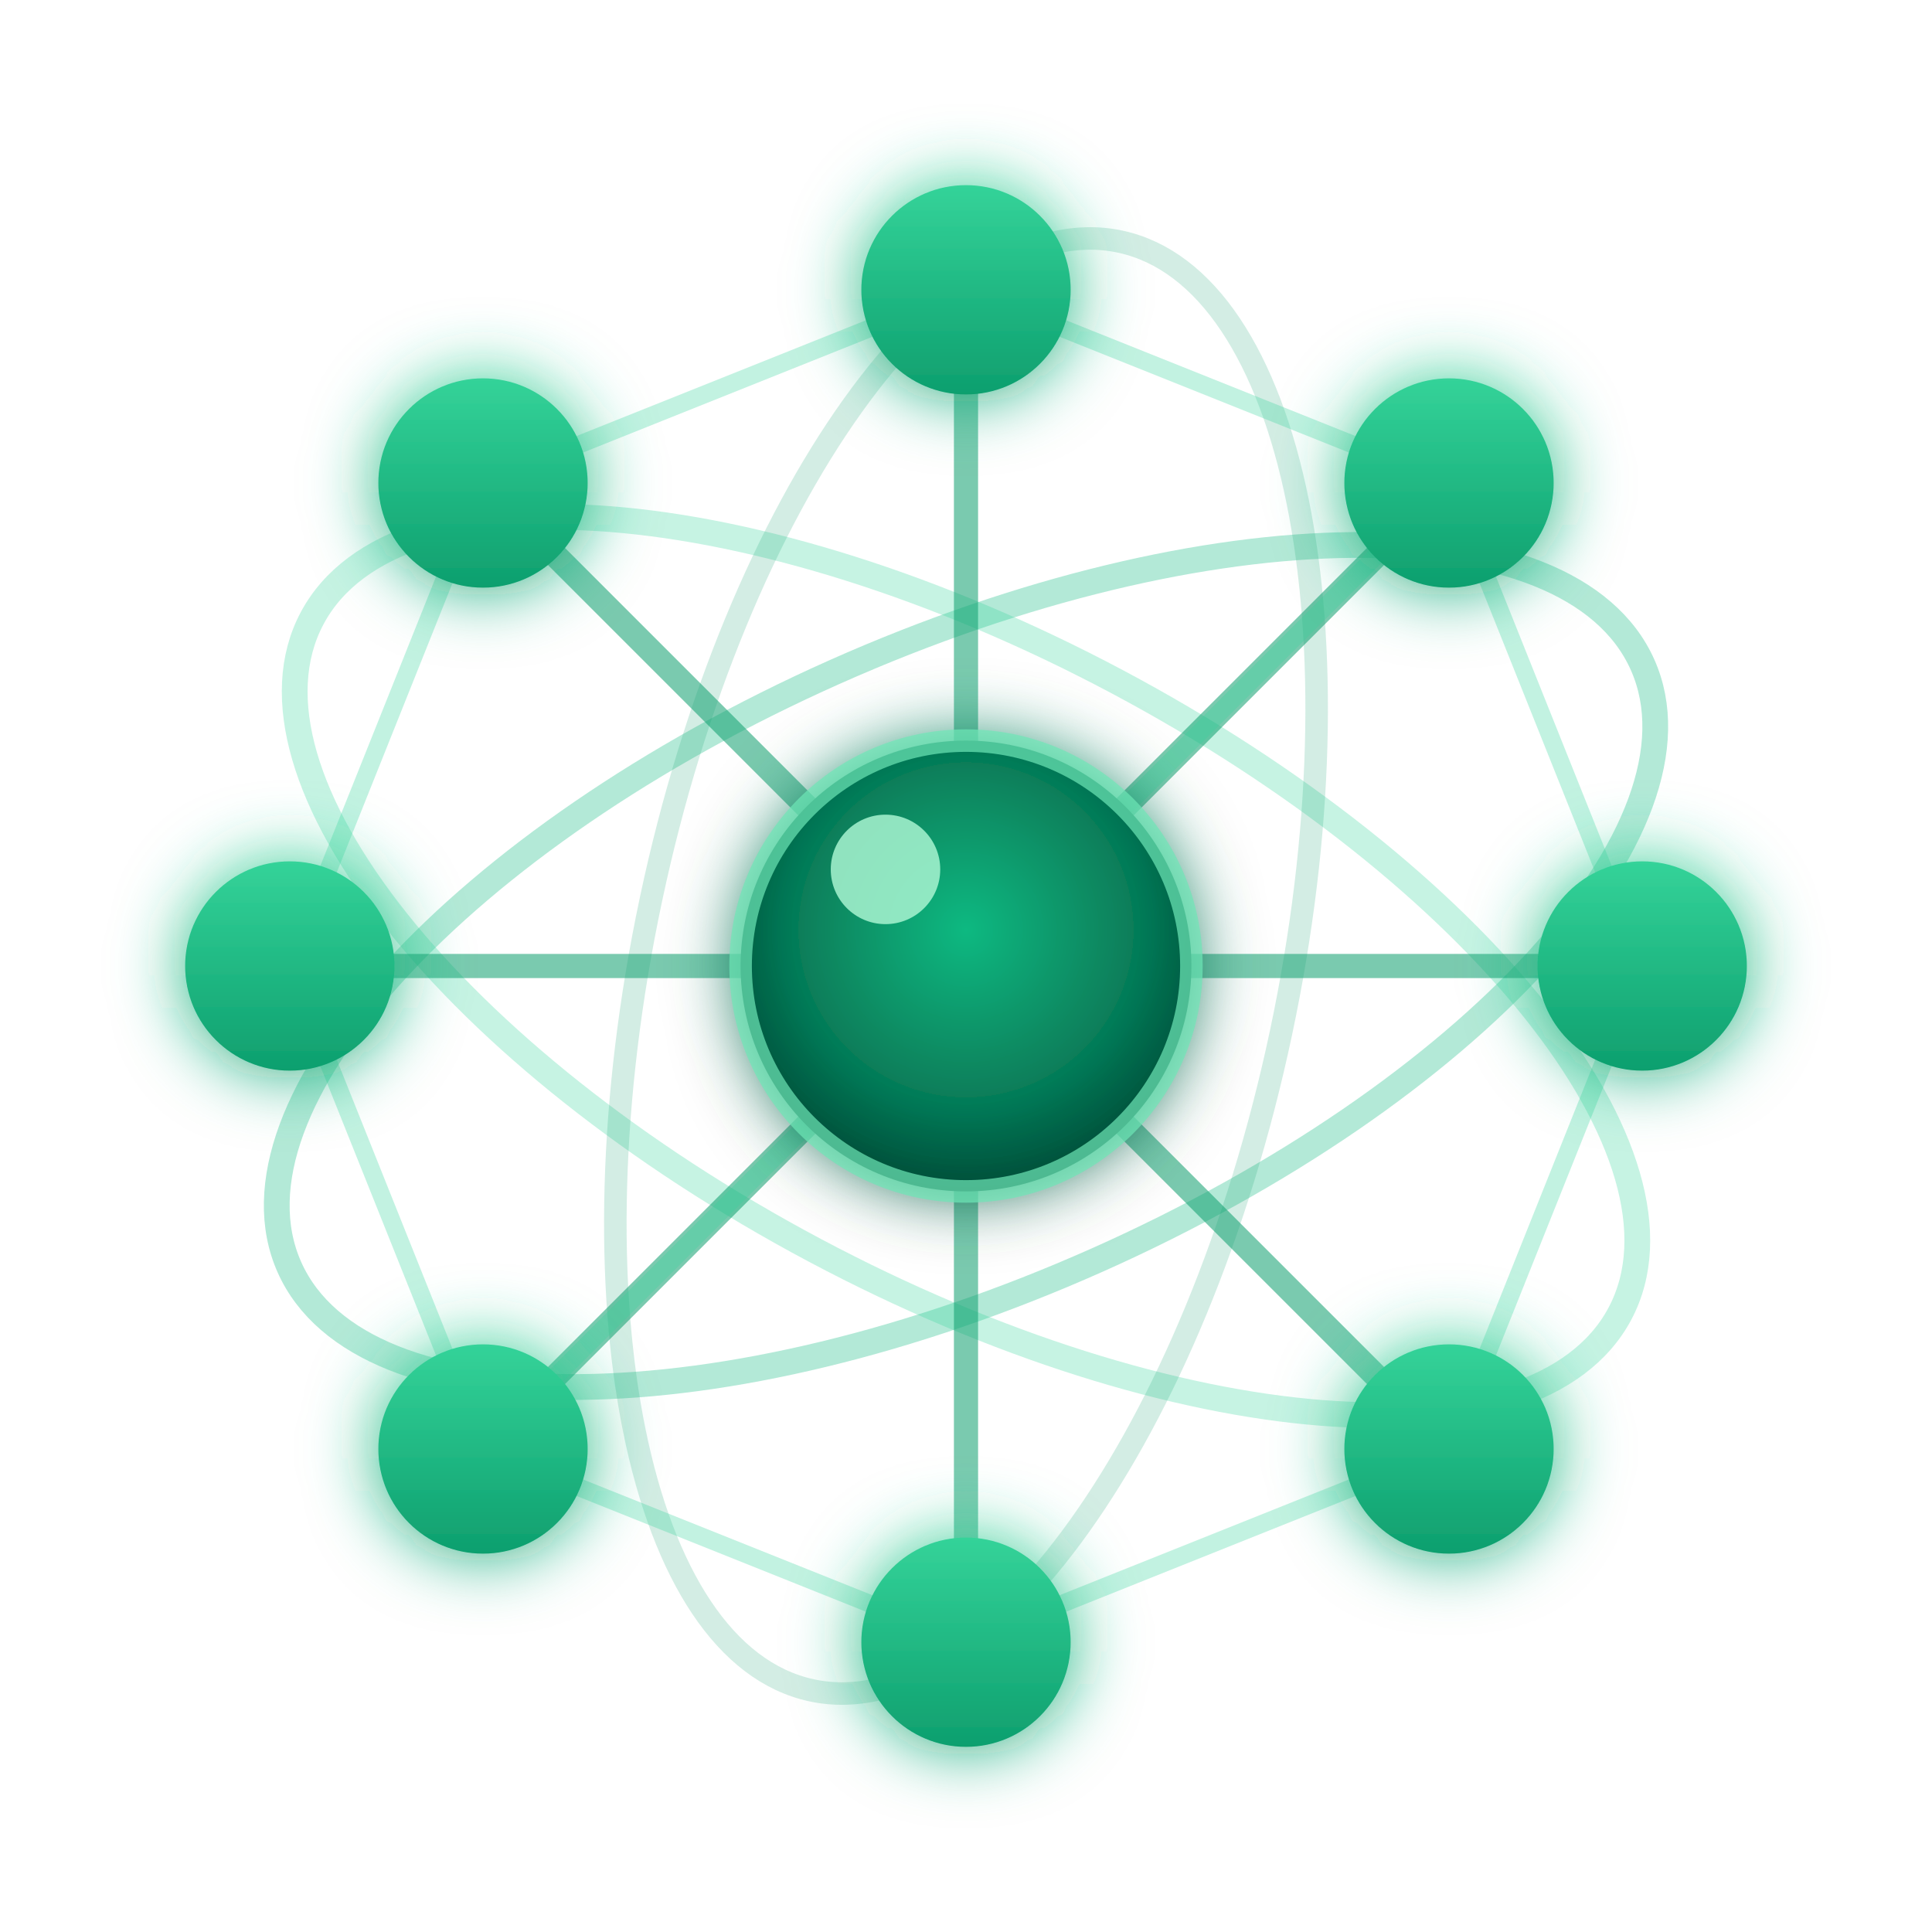
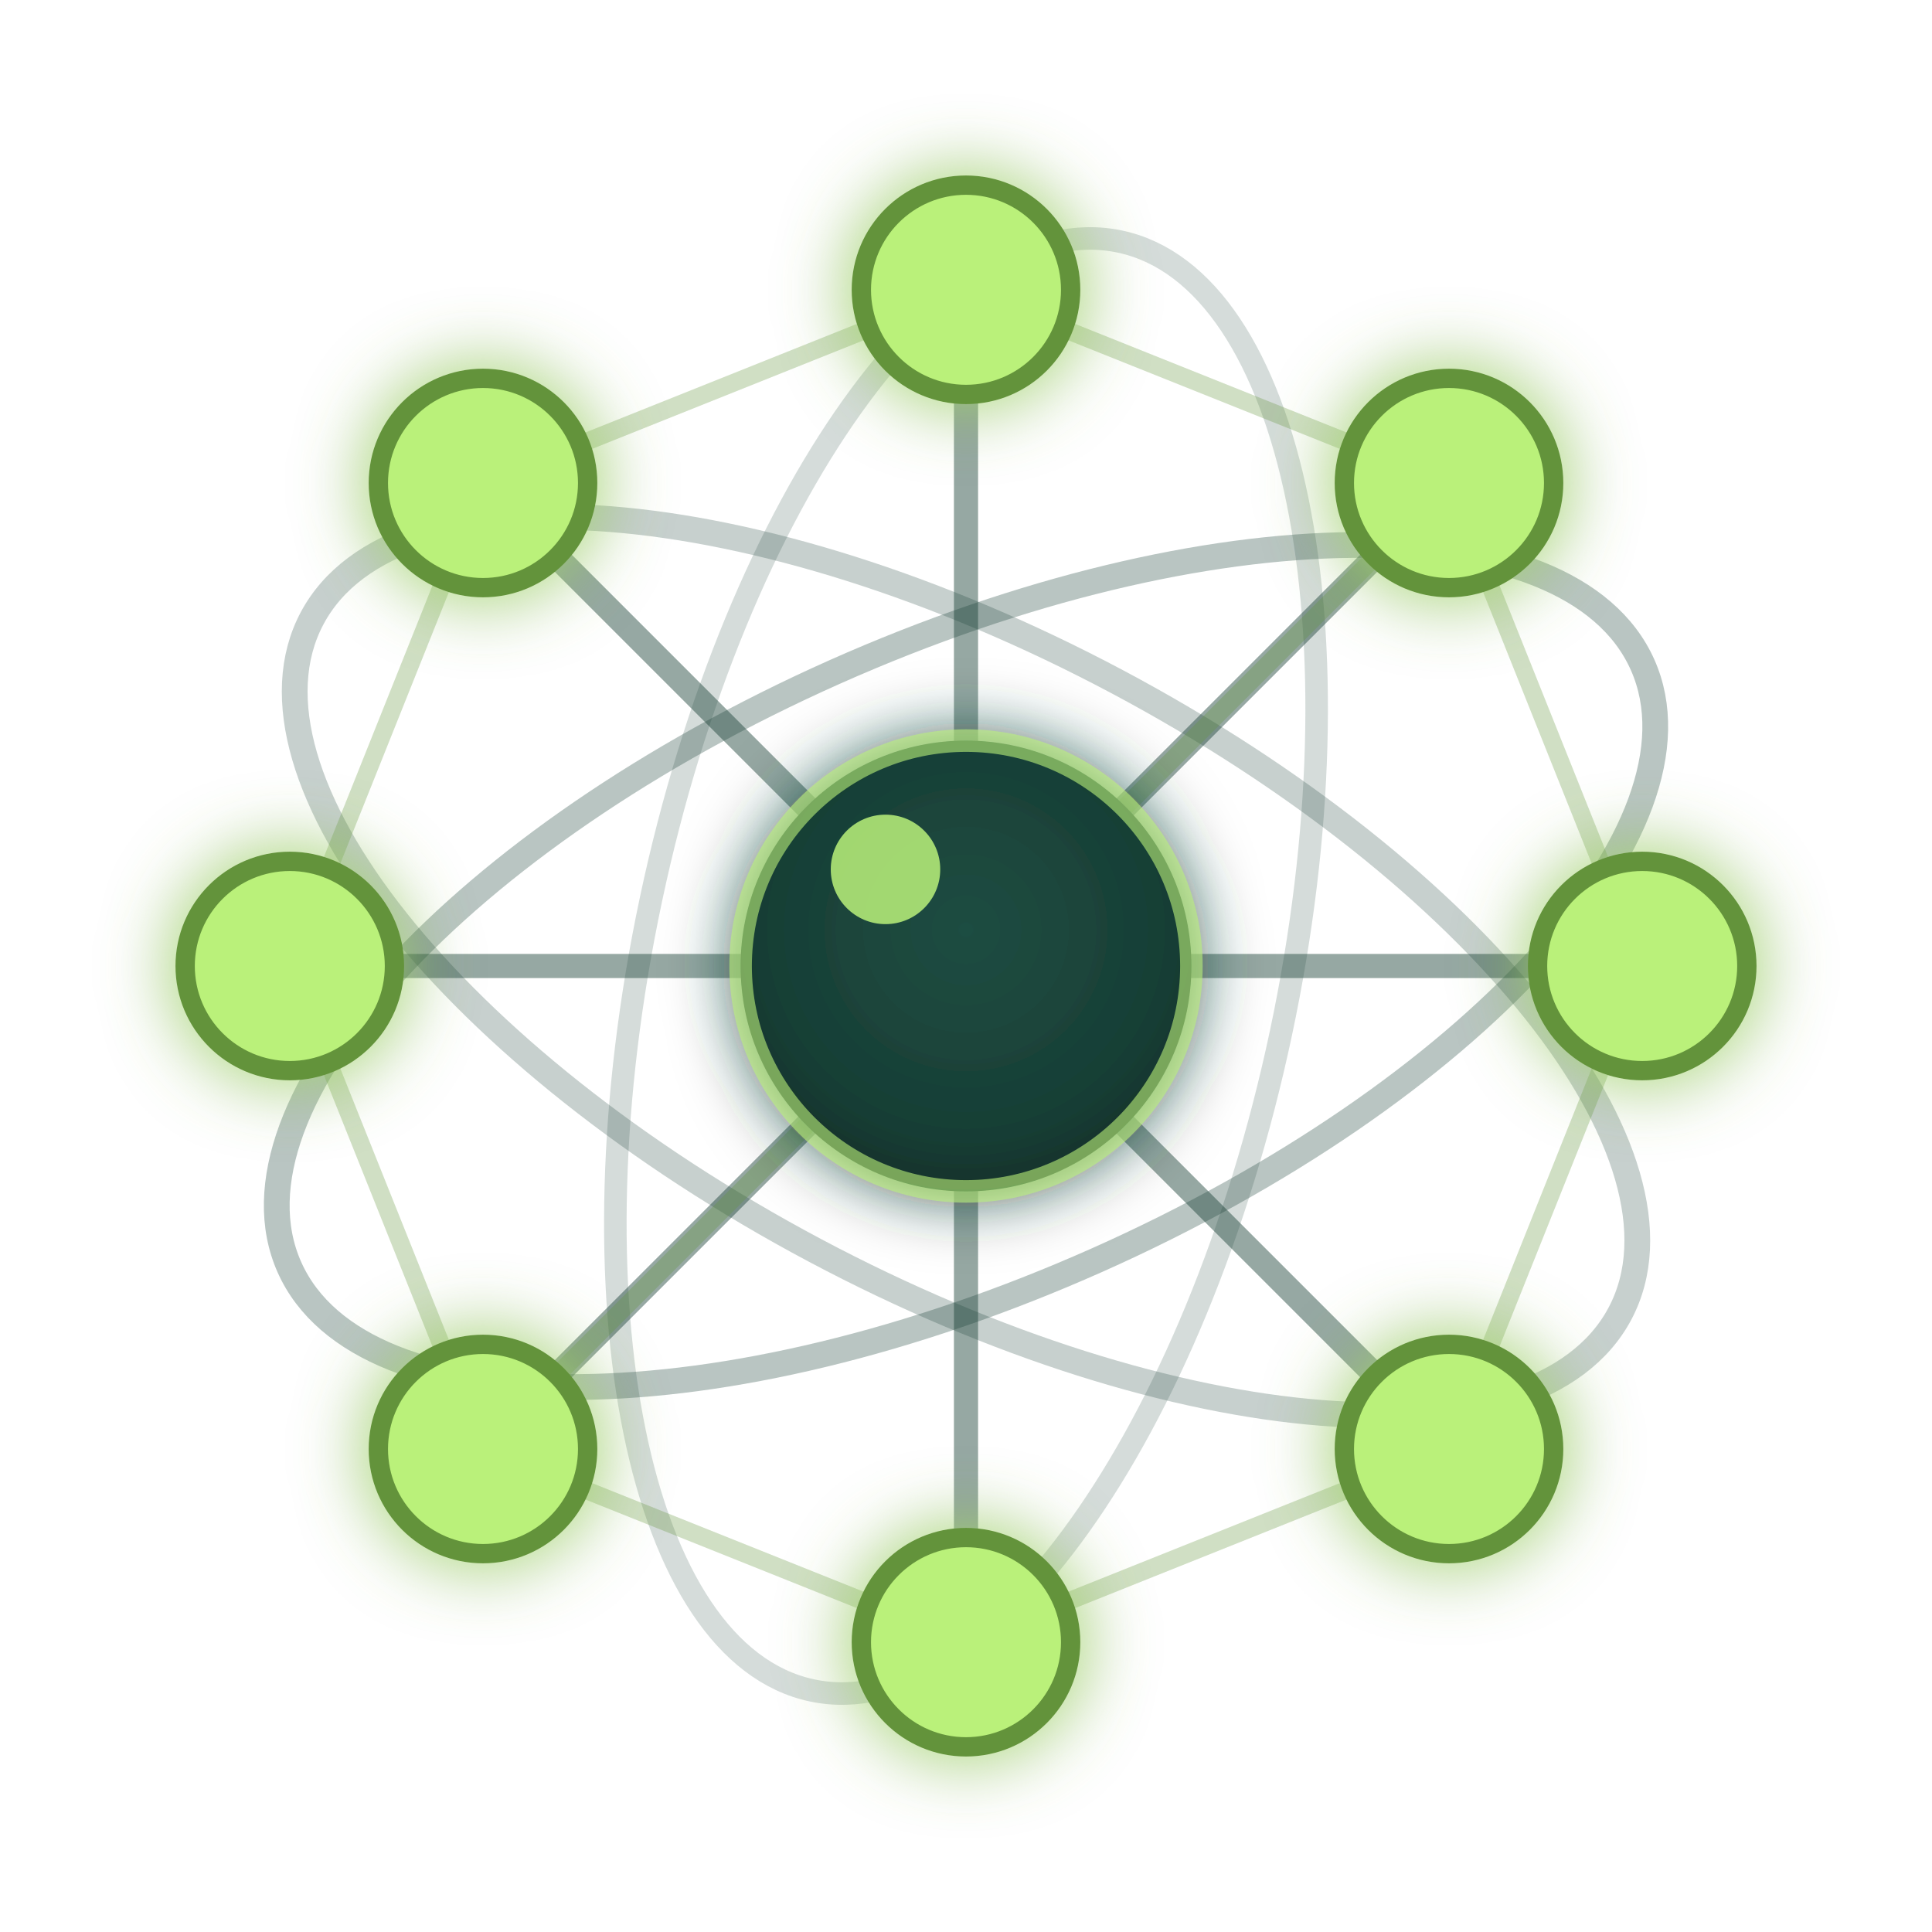
<svg xmlns="http://www.w3.org/2000/svg" viewBox="0 0 120 120" fill="none" role="img" aria-label="AI Model Explorer">
  <defs>
-     <linearGradient id="node" x1="0" y1="0" x2="0" y2="1">
-       <stop offset="0" stop-color="#34D399" />
-       <stop offset="1" stop-color="#0E9F6E" />
-     </linearGradient>
    <radialGradient id="core" cx="0.5" cy="0.42" r="0.65">
-       <stop offset="0" stop-color="#10B981" />
-       <stop offset="0.6" stop-color="#067A57" />
-       <stop offset="1" stop-color="#053B2C" />
+       <stop offset="0" stop-color="#1f4d42" />
+       <stop offset="0.7" stop-color="#173e35" />
+       <stop offset="1" stop-color="#0e2a24" />
    </radialGradient>
    <filter id="glow" x="-50%" y="-50%" width="200%" height="200%">
      <feGaussianBlur stdDeviation="2.2" result="b" />
      <feMerge>
        <feMergeNode in="b" />
        <feMergeNode in="SourceGraphic" />
      </feMerge>
    </filter>
  </defs>
-   <ellipse cx="60" cy="60" rx="46" ry="20" transform="rotate(-24 60 60)" stroke="#10B981" stroke-opacity="0.32" stroke-width="1.6" />
-   <ellipse cx="60" cy="60" rx="46" ry="20" transform="rotate(28 60 60)" stroke="#34D399" stroke-opacity="0.28" stroke-width="1.6" />
-   <ellipse cx="60" cy="60" rx="20" ry="46" transform="rotate(12 60 60)" stroke="#0E9F6E" stroke-opacity="0.18" stroke-width="1.4" />
-   <g stroke="#0E9F6E" stroke-opacity="0.55" stroke-width="1.5">
+   <ellipse cx="60" cy="60" rx="46" ry="20" transform="rotate(-24 60 60)" stroke="#173e35" stroke-opacity="0.30" stroke-width="1.6" />
+   <ellipse cx="60" cy="60" rx="46" ry="20" transform="rotate(28 60 60)" stroke="#173e35" stroke-opacity="0.24" stroke-width="1.6" />
+   <ellipse cx="60" cy="60" rx="20" ry="46" transform="rotate(12 60 60)" stroke="#173e35" stroke-opacity="0.18" stroke-width="1.4" />
+   <g stroke="#173e35" stroke-opacity="0.45" stroke-width="1.5">
    <line x1="60" y1="60" x2="102" y2="60" />
    <line x1="60" y1="60" x2="90" y2="90" />
    <line x1="60" y1="60" x2="60" y2="102" />
    <line x1="60" y1="60" x2="30" y2="90" />
    <line x1="60" y1="60" x2="18" y2="60" />
    <line x1="60" y1="60" x2="30" y2="30" />
    <line x1="60" y1="60" x2="60" y2="18" />
    <line x1="60" y1="60" x2="90" y2="30" />
  </g>
-   <g stroke="#34D399" stroke-opacity="0.30" stroke-width="1.1">
+   <g stroke="#63933a" stroke-opacity="0.30" stroke-width="1.1">
    <line x1="102" y1="60" x2="90" y2="90" />
    <line x1="90" y1="90" x2="60" y2="102" />
    <line x1="60" y1="102" x2="30" y2="90" />
    <line x1="30" y1="90" x2="18" y2="60" />
    <line x1="18" y1="60" x2="30" y2="30" />
    <line x1="30" y1="30" x2="60" y2="18" />
    <line x1="60" y1="18" x2="90" y2="30" />
    <line x1="90" y1="30" x2="102" y2="60" />
    <line x1="90" y1="30" x2="30" y2="90" />
  </g>
  <g filter="url(#glow)">
-     <circle cx="102" cy="60" r="6.5" fill="url(#node)" />
-     <circle cx="90" cy="90" r="6.5" fill="url(#node)" />
-     <circle cx="60" cy="102" r="6.5" fill="url(#node)" />
-     <circle cx="30" cy="90" r="6.5" fill="url(#node)" />
-     <circle cx="18" cy="60" r="6.5" fill="url(#node)" />
-     <circle cx="30" cy="30" r="6.5" fill="url(#node)" />
-     <circle cx="60" cy="18" r="6.5" fill="url(#node)" />
-     <circle cx="90" cy="30" r="6.5" fill="url(#node)" />
+     <circle cx="102" cy="60" r="6.5" fill="#baf17a" stroke="#63933a" stroke-width="1.2" />
+     <circle cx="90" cy="90" r="6.5" fill="#baf17a" stroke="#63933a" stroke-width="1.2" />
+     <circle cx="60" cy="102" r="6.5" fill="#baf17a" stroke="#63933a" stroke-width="1.2" />
+     <circle cx="30" cy="90" r="6.5" fill="#baf17a" stroke="#63933a" stroke-width="1.2" />
+     <circle cx="18" cy="60" r="6.5" fill="#baf17a" stroke="#63933a" stroke-width="1.2" />
+     <circle cx="30" cy="30" r="6.5" fill="#baf17a" stroke="#63933a" stroke-width="1.2" />
+     <circle cx="60" cy="18" r="6.5" fill="#baf17a" stroke="#63933a" stroke-width="1.2" />
+     <circle cx="90" cy="30" r="6.5" fill="#baf17a" stroke="#63933a" stroke-width="1.2" />
  </g>
  <circle cx="60" cy="60" r="14" fill="url(#core)" filter="url(#glow)" />
-   <circle cx="60" cy="60" r="14" fill="none" stroke="#6EE7B7" stroke-opacity="0.7" stroke-width="1.4" />
-   <circle cx="55" cy="54" r="3.4" fill="#A7F3D0" fill-opacity="0.85" />
+   <circle cx="60" cy="60" r="14" fill="none" stroke="#baf17a" stroke-opacity="0.6" stroke-width="1.4" />
+   <circle cx="55" cy="54" r="3.4" fill="#baf17a" fill-opacity="0.85" />
</svg>
